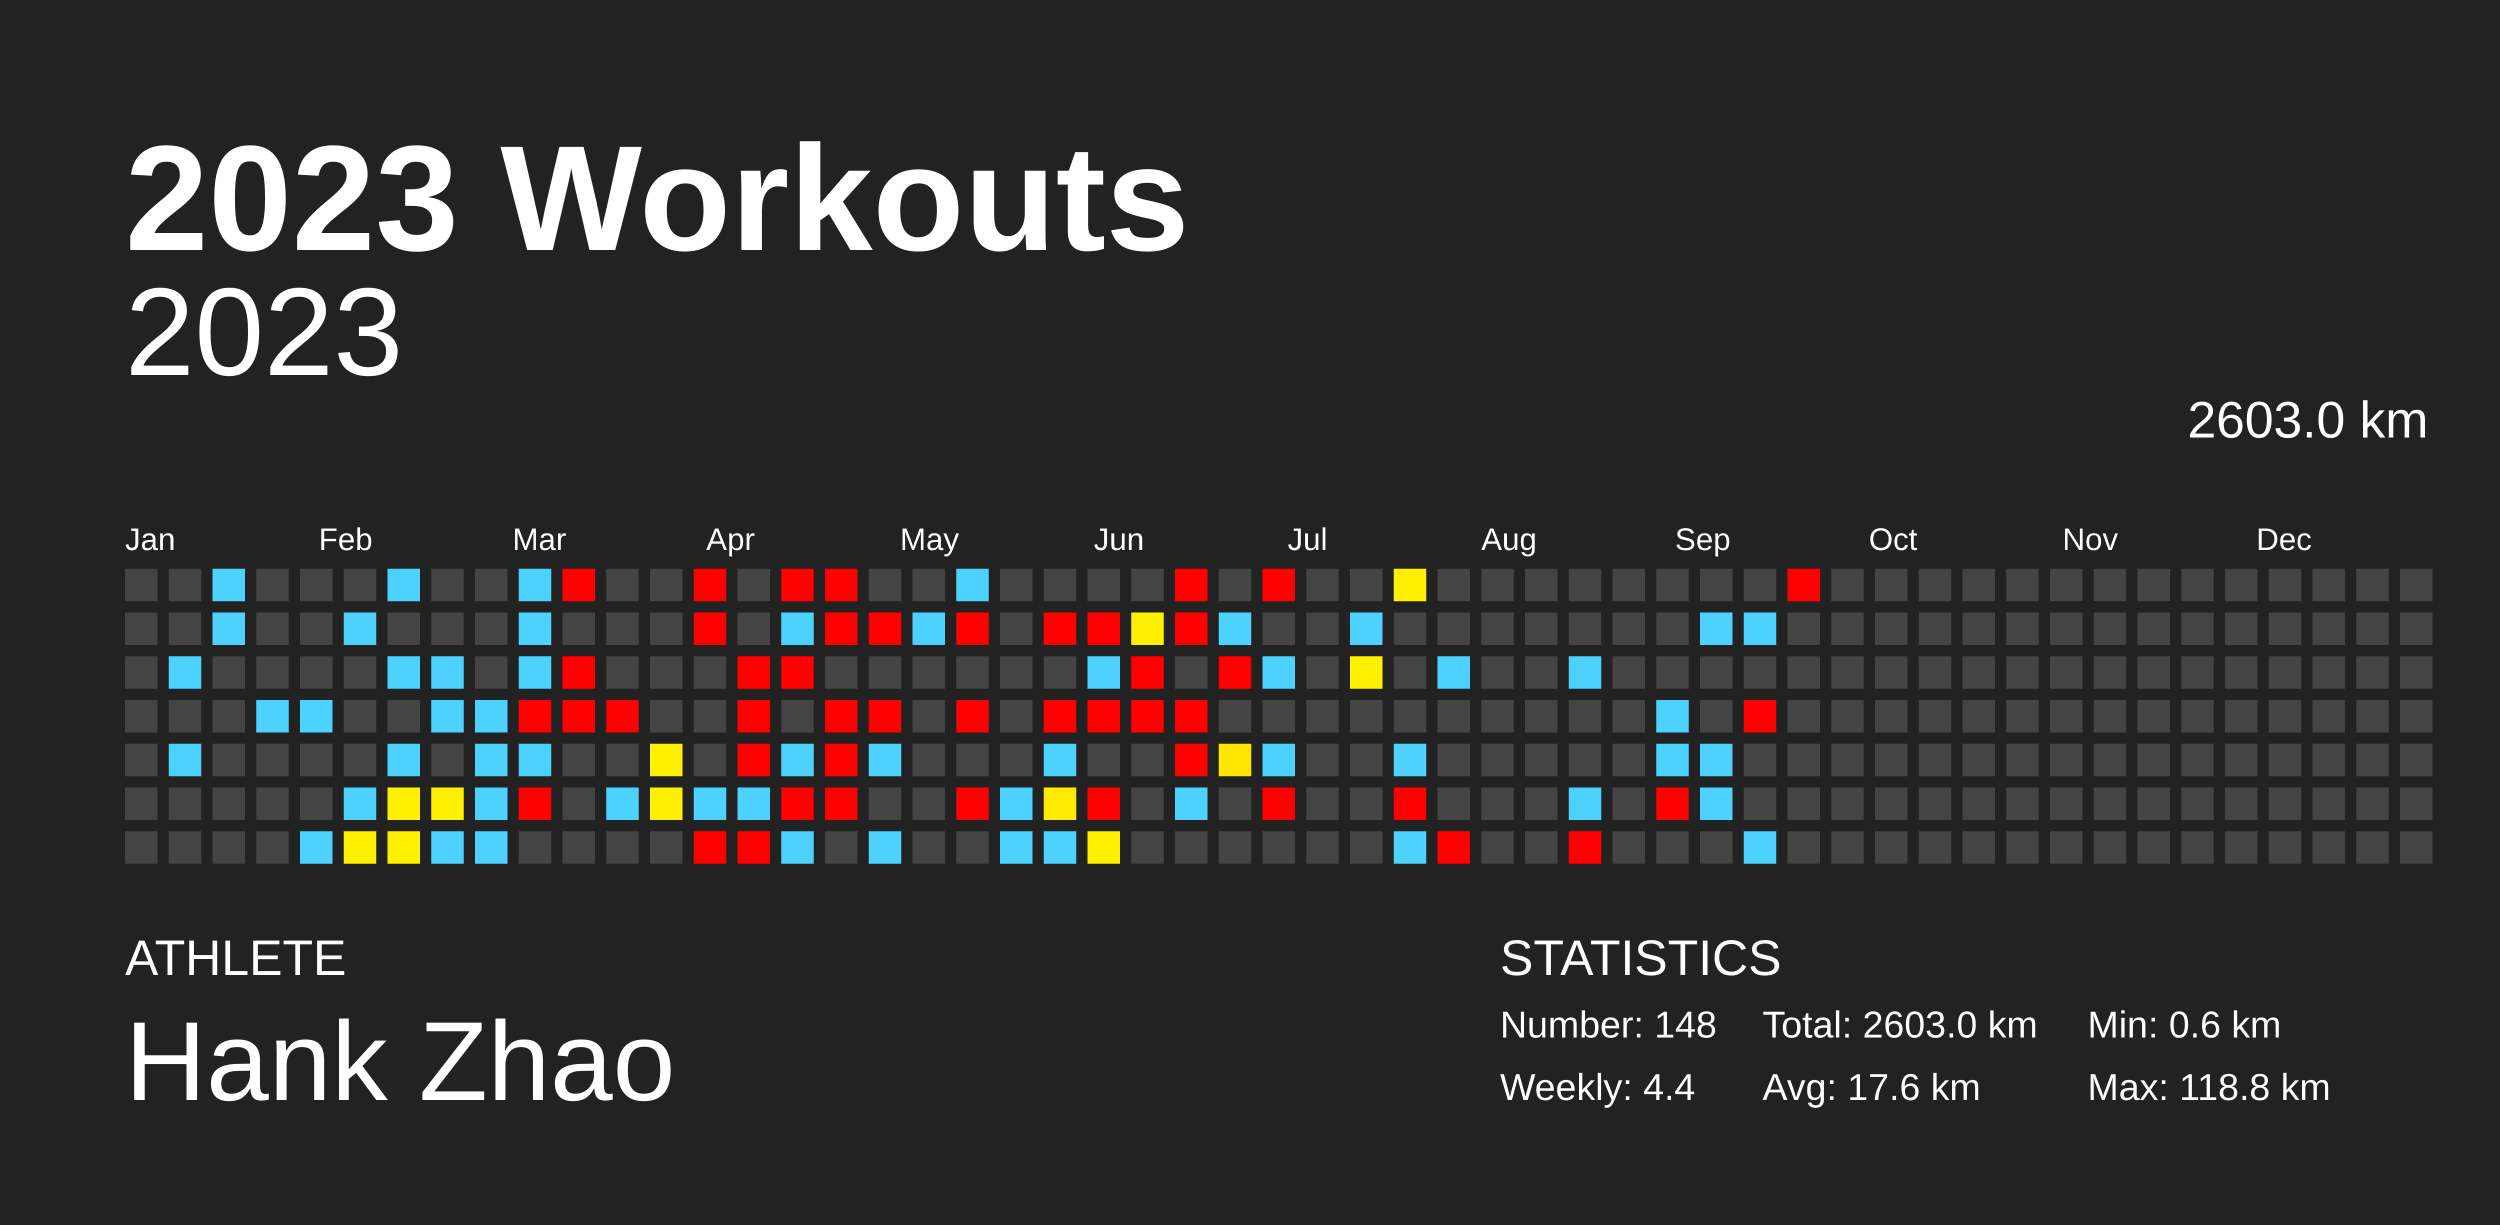
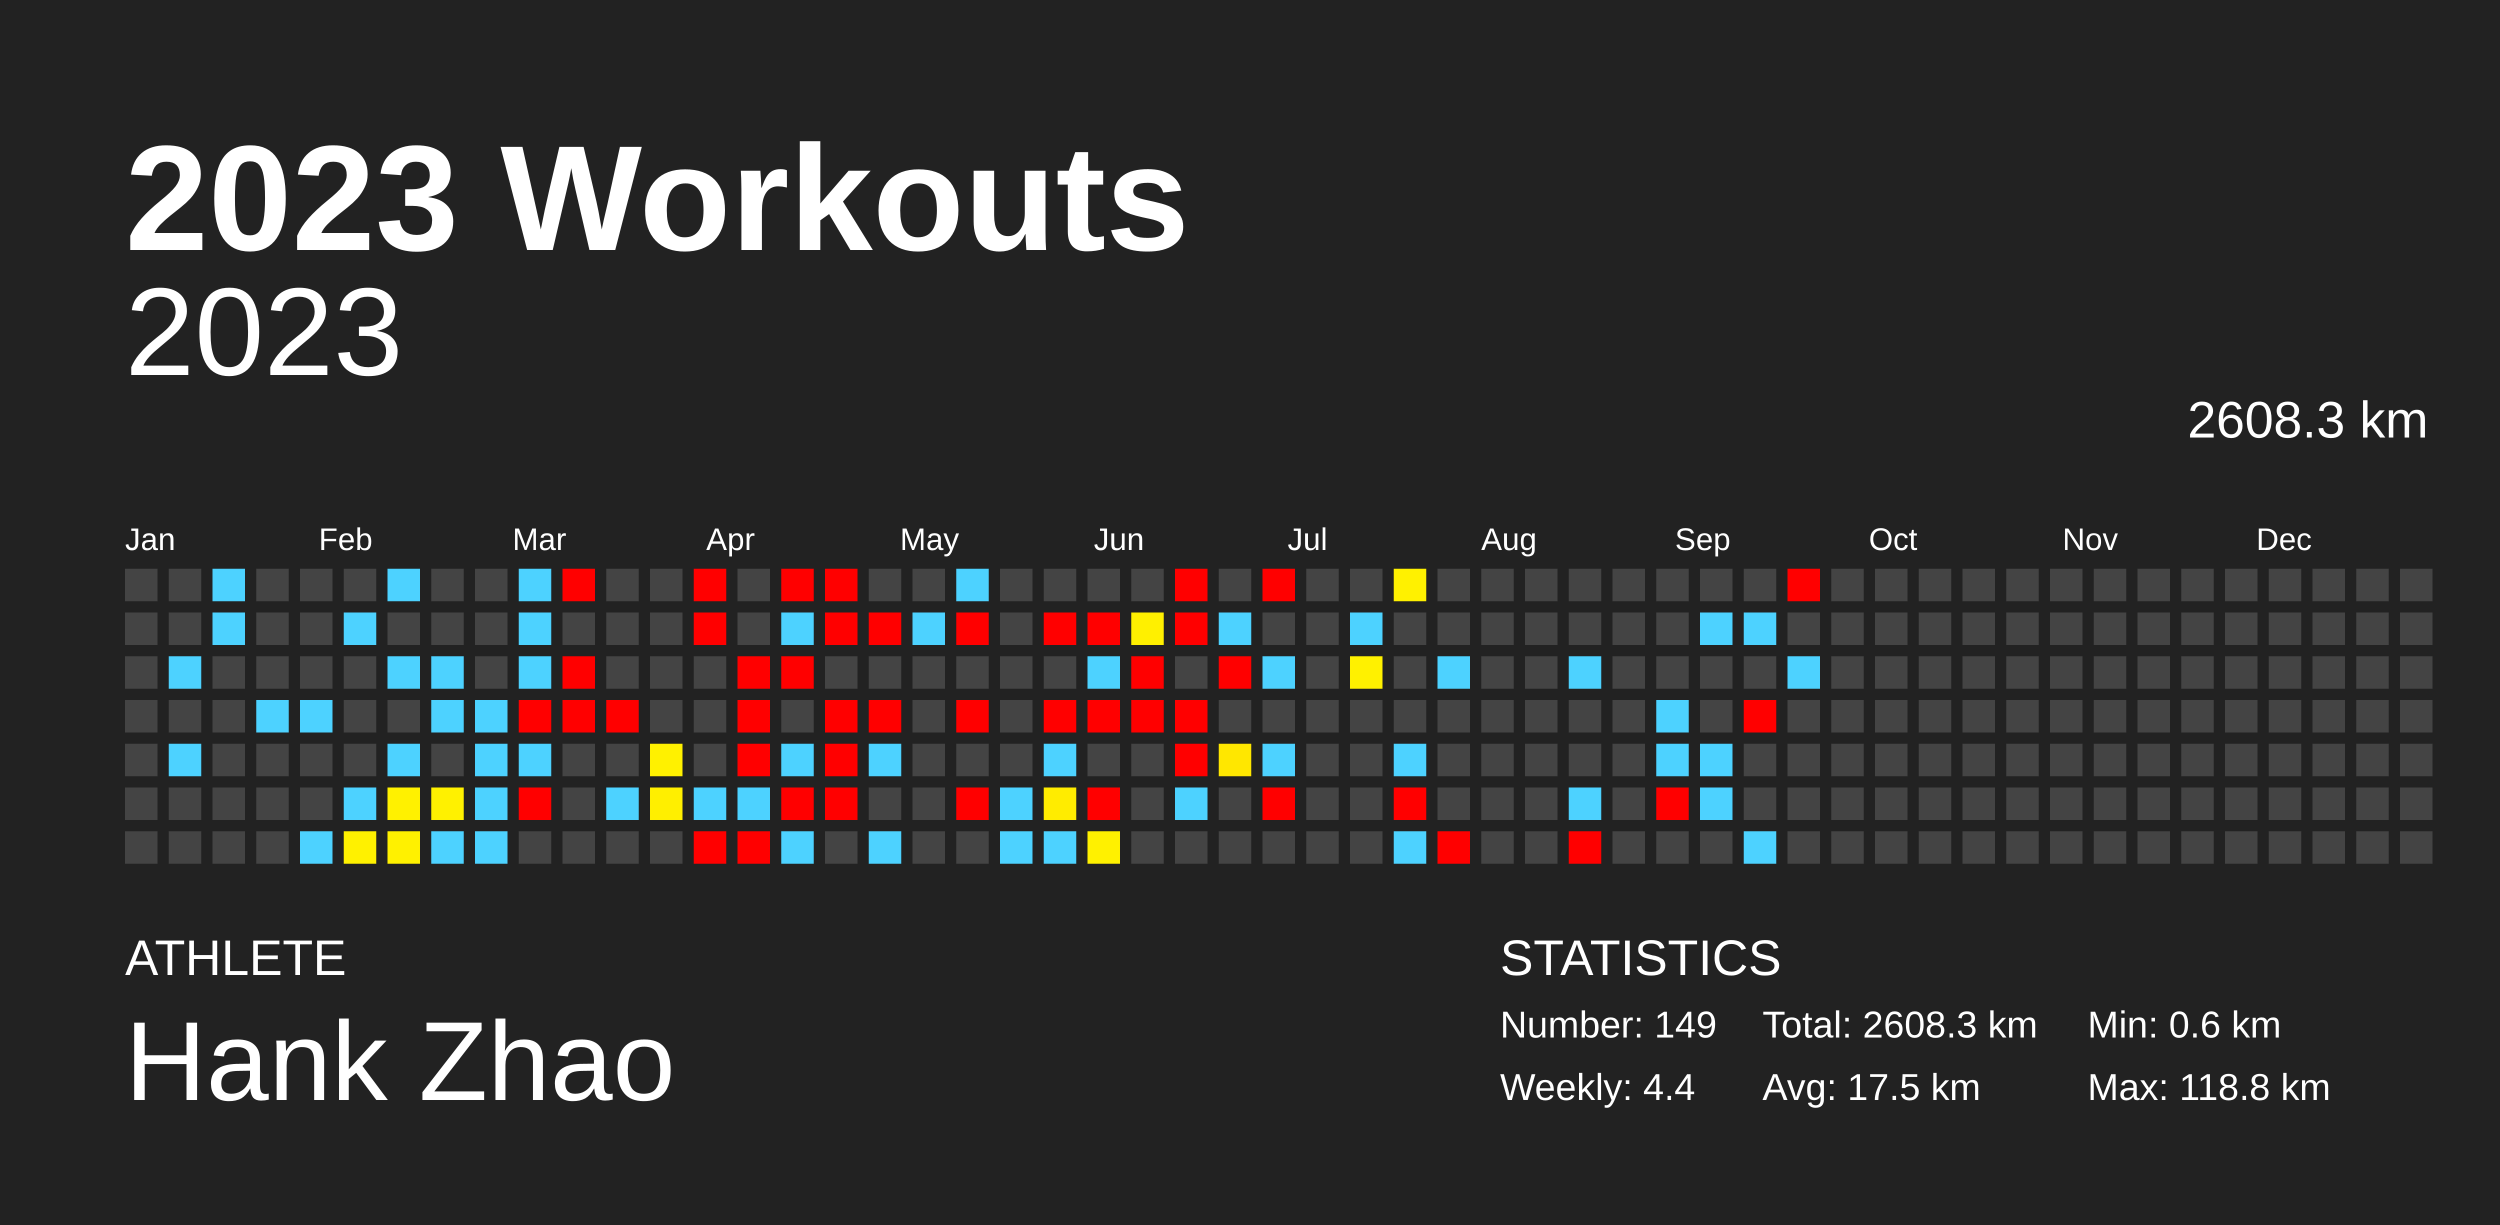
<svg xmlns="http://www.w3.org/2000/svg" baseProfile="full" height="98mm" version="1.1" viewBox="0,0,200,98" width="200mm">
  <defs />
  <rect fill="#222222" height="98" width="200" x="0" y="0" />
  <text fill="#FFFFFF" style="font-size:12px; font-family:Arial; font-weight:bold;" x="10" y="20">2023 Workouts</text>
  <text fill="#FFFFFF" style="font-size:4px; font-family:Arial" x="10" y="78">ATHLETE</text>
  <text fill="#FFFFFF" style="font-size:9px; font-family:Arial" x="10" y="88">Hank Zhao</text>
  <text fill="#FFFFFF" style="font-size:4px; font-family:Arial" x="120" y="78">STATISTICS</text>
-   <text fill="#FFFFFF" style="font-size:3px; font-family:Arial" x="120" y="83">Number: 148</text>
+   <text fill="#FFFFFF" style="font-size:3px; font-family:Arial" x="120" y="83">Number: 149</text>
  <text fill="#FFFFFF" style="font-size:3px; font-family:Arial" x="120" y="88">Weekly: 4.4</text>
-   <text fill="#FFFFFF" style="font-size:3px; font-family:Arial" x="141" y="83">Total: 2603.0 km</text>
-   <text fill="#FFFFFF" style="font-size:3px; font-family:Arial" x="141" y="88">Avg: 17.6 km</text>
+   <text fill="#FFFFFF" style="font-size:3px; font-family:Arial" x="141" y="83">Total: 2608.3 km</text>
+   <text fill="#FFFFFF" style="font-size:3px; font-family:Arial" x="141" y="88">Avg: 17.5 km</text>
  <text fill="#FFFFFF" style="font-size:3px; font-family:Arial" x="167" y="83">Min: 0.6 km</text>
  <text fill="#FFFFFF" style="font-size:3px; font-family:Arial" x="167" y="88">Max: 118.8 km</text>
  <text alignment-baseline="hanging" fill="#FFFFFF" style="font-size:10.0px; font-family:Arial;" x="10" y="30">2023</text>
-   <text alignment-baseline="hanging" fill="#FFFFFF" style="font-size:4.125px; font-family:Arial;" x="175" y="35">2603.0 km</text>
+   <text alignment-baseline="hanging" fill="#FFFFFF" style="font-size:4.125px; font-family:Arial;" x="175" y="35">2608.3 km</text>
  <text fill="#FFFFFF" style="font-size:2.5px; font-family:Arial" x="10.0" y="44">Jan</text>
  <text fill="#FFFFFF" style="font-size:2.5px; font-family:Arial" x="25.5" y="44">Feb</text>
  <text fill="#FFFFFF" style="font-size:2.5px; font-family:Arial" x="41.0" y="44">Mar</text>
  <text fill="#FFFFFF" style="font-size:2.5px; font-family:Arial" x="56.5" y="44">Apr</text>
  <text fill="#FFFFFF" style="font-size:2.5px; font-family:Arial" x="72.0" y="44">May</text>
  <text fill="#FFFFFF" style="font-size:2.5px; font-family:Arial" x="87.5" y="44">Jun</text>
  <text fill="#FFFFFF" style="font-size:2.5px; font-family:Arial" x="103.0" y="44">Jul</text>
  <text fill="#FFFFFF" style="font-size:2.5px; font-family:Arial" x="118.5" y="44">Aug</text>
  <text fill="#FFFFFF" style="font-size:2.5px; font-family:Arial" x="134.0" y="44">Sep</text>
  <text fill="#FFFFFF" style="font-size:2.5px; font-family:Arial" x="149.5" y="44">Oct</text>
  <text fill="#FFFFFF" style="font-size:2.5px; font-family:Arial" x="165.0" y="44">Nov</text>
  <text fill="#FFFFFF" style="font-size:2.5px; font-family:Arial" x="180.5" y="44">Dec</text>
  <rect fill="#444444" height="2.6" width="2.6" x="10.0" y="45.5" />
  <rect fill="#444444" height="2.6" width="2.6" x="10.0" y="49.0" />
  <rect fill="#444444" height="2.6" width="2.6" x="10.0" y="52.5" />
  <rect fill="#444444" height="2.6" width="2.6" x="10.0" y="56.0" />
  <rect fill="#444444" height="2.6" width="2.6" x="10.0" y="59.5" />
  <rect fill="#444444" height="2.6" width="2.6" x="10.0" y="63.0" />
  <rect fill="#444444" height="2.6" width="2.6" x="10.0" y="66.5" />
  <rect fill="#444444" height="2.6" width="2.6" x="13.5" y="45.5" />
  <rect fill="#444444" height="2.6" width="2.6" x="13.5" y="49.0" />
  <rect fill="#4dd2ff" height="2.6" width="2.6" x="13.5" y="52.5" />
  <rect fill="#444444" height="2.6" width="2.6" x="13.5" y="56.0" />
  <rect fill="#4dd2ff" height="2.6" width="2.6" x="13.5" y="59.5" />
  <rect fill="#444444" height="2.6" width="2.6" x="13.5" y="63.0" />
  <rect fill="#444444" height="2.6" width="2.6" x="13.5" y="66.5" />
  <rect fill="#4dd2ff" height="2.6" width="2.6" x="17.0" y="45.5" />
  <rect fill="#4dd2ff" height="2.6" width="2.6" x="17.0" y="49.0" />
  <rect fill="#444444" height="2.6" width="2.6" x="17.0" y="52.5" />
  <rect fill="#444444" height="2.6" width="2.6" x="17.0" y="56.0" />
  <rect fill="#444444" height="2.6" width="2.6" x="17.0" y="59.5" />
  <rect fill="#444444" height="2.6" width="2.6" x="17.0" y="63.0" />
  <rect fill="#444444" height="2.6" width="2.6" x="17.0" y="66.5" />
  <rect fill="#444444" height="2.6" width="2.6" x="20.5" y="45.5" />
  <rect fill="#444444" height="2.6" width="2.6" x="20.5" y="49.0" />
  <rect fill="#444444" height="2.6" width="2.6" x="20.5" y="52.5" />
  <rect fill="#4dd2ff" height="2.6" width="2.6" x="20.5" y="56.0" />
  <rect fill="#444444" height="2.6" width="2.6" x="20.5" y="59.5" />
  <rect fill="#444444" height="2.6" width="2.6" x="20.5" y="63.0" />
  <rect fill="#444444" height="2.6" width="2.6" x="20.5" y="66.5" />
  <rect fill="#444444" height="2.6" width="2.6" x="24.0" y="45.5" />
  <rect fill="#444444" height="2.6" width="2.6" x="24.0" y="49.0" />
  <rect fill="#444444" height="2.6" width="2.6" x="24.0" y="52.5" />
  <rect fill="#4dd2ff" height="2.6" width="2.6" x="24.0" y="56.0" />
  <rect fill="#444444" height="2.6" width="2.6" x="24.0" y="59.5" />
  <rect fill="#444444" height="2.6" width="2.6" x="24.0" y="63.0" />
  <rect fill="#4dd2ff" height="2.6" width="2.6" x="24.0" y="66.5" />
  <rect fill="#444444" height="2.6" width="2.6" x="27.5" y="45.5" />
  <rect fill="#4dd2ff" height="2.6" width="2.6" x="27.5" y="49.0" />
  <rect fill="#444444" height="2.6" width="2.6" x="27.5" y="52.5" />
  <rect fill="#444444" height="2.6" width="2.6" x="27.5" y="56.0" />
  <rect fill="#444444" height="2.6" width="2.6" x="27.5" y="59.5" />
  <rect fill="#4dd2ff" height="2.6" width="2.6" x="27.5" y="63.0" />
  <rect fill="#fff100" height="2.6" width="2.6" x="27.5" y="66.5" />
  <rect fill="#4dd2ff" height="2.6" width="2.6" x="31.0" y="45.5" />
  <rect fill="#444444" height="2.6" width="2.6" x="31.0" y="49.0" />
  <rect fill="#4dd2ff" height="2.6" width="2.6" x="31.0" y="52.5" />
  <rect fill="#444444" height="2.6" width="2.6" x="31.0" y="56.0" />
  <rect fill="#4dd2ff" height="2.6" width="2.6" x="31.0" y="59.5" />
  <rect fill="#fff100" height="2.6" width="2.6" x="31.0" y="63.0" />
  <rect fill="#fff100" height="2.6" width="2.6" x="31.0" y="66.5" />
  <rect fill="#444444" height="2.6" width="2.6" x="34.5" y="45.5" />
  <rect fill="#444444" height="2.6" width="2.6" x="34.5" y="49.0" />
  <rect fill="#4dd2ff" height="2.6" width="2.6" x="34.5" y="52.5" />
  <rect fill="#4dd2ff" height="2.6" width="2.6" x="34.5" y="56.0" />
  <rect fill="#444444" height="2.6" width="2.6" x="34.5" y="59.5" />
  <rect fill="#fff100" height="2.6" width="2.6" x="34.5" y="63.0" />
  <rect fill="#4dd2ff" height="2.6" width="2.6" x="34.5" y="66.5" />
  <rect fill="#444444" height="2.6" width="2.6" x="38.0" y="45.5" />
  <rect fill="#444444" height="2.6" width="2.6" x="38.0" y="49.0" />
  <rect fill="#444444" height="2.6" width="2.6" x="38.0" y="52.5" />
  <rect fill="#4dd2ff" height="2.6" width="2.6" x="38.0" y="56.0" />
  <rect fill="#4dd2ff" height="2.6" width="2.6" x="38.0" y="59.5" />
  <rect fill="#4dd2ff" height="2.6" width="2.6" x="38.0" y="63.0" />
  <rect fill="#4dd2ff" height="2.6" width="2.6" x="38.0" y="66.5" />
  <rect fill="#4dd2ff" height="2.6" width="2.6" x="41.5" y="45.5" />
  <rect fill="#4dd2ff" height="2.6" width="2.6" x="41.5" y="49.0" />
  <rect fill="#4dd2ff" height="2.6" width="2.6" x="41.5" y="52.5" />
  <rect fill="red" height="2.6" width="2.6" x="41.5" y="56.0" />
  <rect fill="#4dd2ff" height="2.6" width="2.6" x="41.5" y="59.5" />
  <rect fill="red" height="2.6" width="2.6" x="41.5" y="63.0" />
  <rect fill="#444444" height="2.6" width="2.6" x="41.5" y="66.5" />
  <rect fill="red" height="2.6" width="2.6" x="45.0" y="45.5" />
  <rect fill="#444444" height="2.6" width="2.6" x="45.0" y="49.0" />
  <rect fill="red" height="2.6" width="2.6" x="45.0" y="52.5" />
  <rect fill="red" height="2.6" width="2.6" x="45.0" y="56.0" />
  <rect fill="#444444" height="2.6" width="2.6" x="45.0" y="59.5" />
  <rect fill="#444444" height="2.6" width="2.6" x="45.0" y="63.0" />
  <rect fill="#444444" height="2.6" width="2.6" x="45.0" y="66.5" />
  <rect fill="#444444" height="2.6" width="2.6" x="48.5" y="45.5" />
  <rect fill="#444444" height="2.6" width="2.6" x="48.5" y="49.0" />
  <rect fill="#444444" height="2.6" width="2.6" x="48.5" y="52.5" />
  <rect fill="red" height="2.6" width="2.6" x="48.5" y="56.0" />
  <rect fill="#444444" height="2.6" width="2.6" x="48.5" y="59.5" />
  <rect fill="#4dd2ff" height="2.6" width="2.6" x="48.5" y="63.0" />
  <rect fill="#444444" height="2.6" width="2.6" x="48.5" y="66.5" />
  <rect fill="#444444" height="2.6" width="2.6" x="52.0" y="45.5" />
  <rect fill="#444444" height="2.6" width="2.6" x="52.0" y="49.0" />
  <rect fill="#444444" height="2.6" width="2.6" x="52.0" y="52.5" />
  <rect fill="#444444" height="2.6" width="2.6" x="52.0" y="56.0" />
  <rect fill="#fff100" height="2.6" width="2.6" x="52.0" y="59.5" />
  <rect fill="#ffef00" height="2.6" width="2.6" x="52.0" y="63.0" />
  <rect fill="#444444" height="2.6" width="2.6" x="52.0" y="66.5" />
  <rect fill="red" height="2.6" width="2.6" x="55.5" y="45.5" />
  <rect fill="red" height="2.6" width="2.6" x="55.5" y="49.0" />
  <rect fill="#444444" height="2.6" width="2.6" x="55.5" y="52.5" />
  <rect fill="#444444" height="2.6" width="2.6" x="55.5" y="56.0" />
  <rect fill="#444444" height="2.6" width="2.6" x="55.5" y="59.5" />
  <rect fill="#4dd2ff" height="2.6" width="2.6" x="55.5" y="63.0" />
  <rect fill="red" height="2.6" width="2.6" x="55.5" y="66.5" />
  <rect fill="#444444" height="2.6" width="2.6" x="59.0" y="45.5" />
  <rect fill="#444444" height="2.6" width="2.6" x="59.0" y="49.0" />
  <rect fill="red" height="2.6" width="2.6" x="59.0" y="52.5" />
  <rect fill="red" height="2.6" width="2.6" x="59.0" y="56.0" />
  <rect fill="red" height="2.6" width="2.6" x="59.0" y="59.5" />
  <rect fill="#4dd2ff" height="2.6" width="2.6" x="59.0" y="63.0" />
  <rect fill="red" height="2.6" width="2.6" x="59.0" y="66.5" />
  <rect fill="red" height="2.6" width="2.6" x="62.5" y="45.5" />
  <rect fill="#4dd2ff" height="2.6" width="2.6" x="62.5" y="49.0" />
  <rect fill="red" height="2.6" width="2.6" x="62.5" y="52.5" />
  <rect fill="#444444" height="2.6" width="2.6" x="62.5" y="56.0" />
  <rect fill="#4dd2ff" height="2.6" width="2.6" x="62.5" y="59.5" />
  <rect fill="red" height="2.6" width="2.6" x="62.5" y="63.0" />
  <rect fill="#4dd2ff" height="2.6" width="2.6" x="62.5" y="66.5" />
  <rect fill="red" height="2.6" width="2.6" x="66.0" y="45.5" />
  <rect fill="red" height="2.6" width="2.6" x="66.0" y="49.0" />
  <rect fill="#444444" height="2.6" width="2.6" x="66.0" y="52.5" />
  <rect fill="red" height="2.6" width="2.6" x="66.0" y="56.0" />
  <rect fill="red" height="2.6" width="2.6" x="66.0" y="59.5" />
  <rect fill="red" height="2.6" width="2.6" x="66.0" y="63.0" />
  <rect fill="#444444" height="2.6" width="2.6" x="66.0" y="66.5" />
  <rect fill="#444444" height="2.6" width="2.6" x="69.5" y="45.5" />
  <rect fill="red" height="2.6" width="2.6" x="69.5" y="49.0" />
  <rect fill="#444444" height="2.6" width="2.6" x="69.5" y="52.5" />
  <rect fill="red" height="2.6" width="2.6" x="69.5" y="56.0" />
  <rect fill="#4dd2ff" height="2.6" width="2.6" x="69.5" y="59.5" />
  <rect fill="#444444" height="2.6" width="2.6" x="69.5" y="63.0" />
  <rect fill="#4dd2ff" height="2.6" width="2.6" x="69.5" y="66.5" />
  <rect fill="#444444" height="2.6" width="2.6" x="73.0" y="45.5" />
  <rect fill="#4dd2ff" height="2.6" width="2.6" x="73.0" y="49.0" />
  <rect fill="#444444" height="2.6" width="2.6" x="73.0" y="52.5" />
  <rect fill="#444444" height="2.6" width="2.6" x="73.0" y="56.0" />
  <rect fill="#444444" height="2.6" width="2.6" x="73.0" y="59.5" />
  <rect fill="#444444" height="2.6" width="2.6" x="73.0" y="63.0" />
  <rect fill="#444444" height="2.6" width="2.6" x="73.0" y="66.5" />
  <rect fill="#4dd2ff" height="2.6" width="2.6" x="76.5" y="45.5" />
  <rect fill="red" height="2.6" width="2.6" x="76.5" y="49.0" />
  <rect fill="#444444" height="2.6" width="2.6" x="76.5" y="52.5" />
  <rect fill="red" height="2.6" width="2.6" x="76.5" y="56.0" />
  <rect fill="#444444" height="2.6" width="2.6" x="76.5" y="59.5" />
  <rect fill="red" height="2.6" width="2.6" x="76.5" y="63.0" />
  <rect fill="#444444" height="2.6" width="2.6" x="76.5" y="66.5" />
  <rect fill="#444444" height="2.6" width="2.6" x="80.0" y="45.5" />
  <rect fill="#444444" height="2.6" width="2.6" x="80.0" y="49.0" />
  <rect fill="#444444" height="2.6" width="2.6" x="80.0" y="52.5" />
  <rect fill="#444444" height="2.6" width="2.6" x="80.0" y="56.0" />
  <rect fill="#444444" height="2.6" width="2.6" x="80.0" y="59.5" />
  <rect fill="#4dd2ff" height="2.6" width="2.6" x="80.0" y="63.0" />
  <rect fill="#4dd2ff" height="2.6" width="2.6" x="80.0" y="66.5" />
  <rect fill="#444444" height="2.6" width="2.6" x="83.5" y="45.5" />
  <rect fill="red" height="2.6" width="2.6" x="83.5" y="49.0" />
  <rect fill="#444444" height="2.6" width="2.6" x="83.5" y="52.5" />
  <rect fill="red" height="2.6" width="2.6" x="83.5" y="56.0" />
  <rect fill="#4dd2ff" height="2.6" width="2.6" x="83.5" y="59.5" />
  <rect fill="#ffec00" height="2.6" width="2.6" x="83.5" y="63.0" />
  <rect fill="#4dd2ff" height="2.6" width="2.6" x="83.5" y="66.5" />
  <rect fill="#444444" height="2.6" width="2.6" x="87.0" y="45.5" />
  <rect fill="red" height="2.6" width="2.6" x="87.0" y="49.0" />
  <rect fill="#4dd2ff" height="2.6" width="2.6" x="87.0" y="52.5" />
  <rect fill="red" height="2.6" width="2.6" x="87.0" y="56.0" />
  <rect fill="#444444" height="2.6" width="2.6" x="87.0" y="59.5" />
  <rect fill="red" height="2.6" width="2.6" x="87.0" y="63.0" />
  <rect fill="#fff100" height="2.6" width="2.6" x="87.0" y="66.5" />
  <rect fill="#444444" height="2.6" width="2.6" x="90.5" y="45.5" />
  <rect fill="#fff000" height="2.6" width="2.6" x="90.5" y="49.0" />
  <rect fill="red" height="2.6" width="2.6" x="90.5" y="52.5" />
  <rect fill="red" height="2.6" width="2.6" x="90.5" y="56.0" />
  <rect fill="#444444" height="2.6" width="2.6" x="90.5" y="59.5" />
  <rect fill="#444444" height="2.6" width="2.6" x="90.5" y="63.0" />
  <rect fill="#444444" height="2.6" width="2.6" x="90.5" y="66.5" />
  <rect fill="red" height="2.6" width="2.6" x="94.0" y="45.5" />
  <rect fill="red" height="2.6" width="2.6" x="94.0" y="49.0" />
  <rect fill="#444444" height="2.6" width="2.6" x="94.0" y="52.5" />
  <rect fill="red" height="2.6" width="2.6" x="94.0" y="56.0" />
  <rect fill="red" height="2.6" width="2.6" x="94.0" y="59.5" />
  <rect fill="#4dd2ff" height="2.6" width="2.6" x="94.0" y="63.0" />
  <rect fill="#444444" height="2.6" width="2.6" x="94.0" y="66.5" />
  <rect fill="#444444" height="2.6" width="2.6" x="97.5" y="45.5" />
  <rect fill="#4dd2ff" height="2.6" width="2.6" x="97.5" y="49.0" />
  <rect fill="red" height="2.6" width="2.6" x="97.5" y="52.5" />
  <rect fill="#444444" height="2.6" width="2.6" x="97.5" y="56.0" />
  <rect fill="#ffe700" height="2.6" width="2.6" x="97.5" y="59.5" />
  <rect fill="#444444" height="2.6" width="2.6" x="97.5" y="63.0" />
  <rect fill="#444444" height="2.6" width="2.6" x="97.5" y="66.5" />
  <rect fill="red" height="2.6" width="2.6" x="101.0" y="45.5" />
  <rect fill="#444444" height="2.6" width="2.6" x="101.0" y="49.0" />
  <rect fill="#4dd2ff" height="2.6" width="2.6" x="101.0" y="52.5" />
  <rect fill="#444444" height="2.6" width="2.6" x="101.0" y="56.0" />
  <rect fill="#4dd2ff" height="2.6" width="2.6" x="101.0" y="59.5" />
  <rect fill="red" height="2.6" width="2.6" x="101.0" y="63.0" />
  <rect fill="#444444" height="2.6" width="2.6" x="101.0" y="66.5" />
  <rect fill="#444444" height="2.6" width="2.6" x="104.5" y="45.5" />
  <rect fill="#444444" height="2.6" width="2.6" x="104.5" y="49.0" />
  <rect fill="#444444" height="2.6" width="2.6" x="104.5" y="52.5" />
  <rect fill="#444444" height="2.6" width="2.6" x="104.5" y="56.0" />
  <rect fill="#444444" height="2.6" width="2.6" x="104.5" y="59.5" />
  <rect fill="#444444" height="2.6" width="2.6" x="104.5" y="63.0" />
  <rect fill="#444444" height="2.6" width="2.6" x="104.5" y="66.5" />
  <rect fill="#444444" height="2.6" width="2.6" x="108.0" y="45.5" />
  <rect fill="#4dd2ff" height="2.6" width="2.6" x="108.0" y="49.0" />
  <rect fill="#fff100" height="2.6" width="2.6" x="108.0" y="52.5" />
  <rect fill="#444444" height="2.6" width="2.6" x="108.0" y="56.0" />
  <rect fill="#444444" height="2.6" width="2.6" x="108.0" y="59.5" />
  <rect fill="#444444" height="2.6" width="2.6" x="108.0" y="63.0" />
  <rect fill="#444444" height="2.6" width="2.6" x="108.0" y="66.5" />
  <rect fill="#fff100" height="2.6" width="2.6" x="111.5" y="45.5" />
  <rect fill="#444444" height="2.6" width="2.6" x="111.5" y="49.0" />
  <rect fill="#444444" height="2.6" width="2.6" x="111.5" y="52.5" />
  <rect fill="#444444" height="2.6" width="2.6" x="111.5" y="56.0" />
  <rect fill="#4dd2ff" height="2.6" width="2.6" x="111.5" y="59.5" />
  <rect fill="red" height="2.6" width="2.6" x="111.5" y="63.0" />
  <rect fill="#4dd2ff" height="2.6" width="2.6" x="111.5" y="66.5" />
  <rect fill="#444444" height="2.6" width="2.6" x="115.0" y="45.5" />
  <rect fill="#444444" height="2.6" width="2.6" x="115.0" y="49.0" />
  <rect fill="#4dd2ff" height="2.6" width="2.6" x="115.0" y="52.5" />
  <rect fill="#444444" height="2.6" width="2.6" x="115.0" y="56.0" />
  <rect fill="#444444" height="2.6" width="2.6" x="115.0" y="59.5" />
  <rect fill="#444444" height="2.6" width="2.6" x="115.0" y="63.0" />
  <rect fill="red" height="2.6" width="2.6" x="115.0" y="66.5" />
  <rect fill="#444444" height="2.6" width="2.6" x="118.5" y="45.5" />
  <rect fill="#444444" height="2.6" width="2.6" x="118.5" y="49.0" />
  <rect fill="#444444" height="2.6" width="2.6" x="118.5" y="52.5" />
  <rect fill="#444444" height="2.6" width="2.6" x="118.5" y="56.0" />
  <rect fill="#444444" height="2.6" width="2.6" x="118.5" y="59.5" />
  <rect fill="#444444" height="2.6" width="2.6" x="118.5" y="63.0" />
  <rect fill="#444444" height="2.6" width="2.6" x="118.5" y="66.5" />
  <rect fill="#444444" height="2.6" width="2.6" x="122.0" y="45.5" />
  <rect fill="#444444" height="2.6" width="2.6" x="122.0" y="49.0" />
  <rect fill="#444444" height="2.6" width="2.6" x="122.0" y="52.5" />
  <rect fill="#444444" height="2.6" width="2.6" x="122.0" y="56.0" />
  <rect fill="#444444" height="2.6" width="2.6" x="122.0" y="59.5" />
  <rect fill="#444444" height="2.6" width="2.6" x="122.0" y="63.0" />
  <rect fill="#444444" height="2.6" width="2.6" x="122.0" y="66.5" />
  <rect fill="#444444" height="2.6" width="2.6" x="125.5" y="45.5" />
  <rect fill="#444444" height="2.6" width="2.6" x="125.5" y="49.0" />
  <rect fill="#4dd2ff" height="2.6" width="2.6" x="125.5" y="52.5" />
  <rect fill="#444444" height="2.6" width="2.6" x="125.5" y="56.0" />
  <rect fill="#444444" height="2.6" width="2.6" x="125.5" y="59.5" />
  <rect fill="#4dd2ff" height="2.6" width="2.6" x="125.5" y="63.0" />
  <rect fill="red" height="2.6" width="2.6" x="125.5" y="66.5" />
  <rect fill="#444444" height="2.6" width="2.6" x="129.0" y="45.5" />
  <rect fill="#444444" height="2.6" width="2.6" x="129.0" y="49.0" />
  <rect fill="#444444" height="2.6" width="2.6" x="129.0" y="52.5" />
  <rect fill="#444444" height="2.6" width="2.6" x="129.0" y="56.0" />
  <rect fill="#444444" height="2.6" width="2.6" x="129.0" y="59.5" />
  <rect fill="#444444" height="2.6" width="2.6" x="129.0" y="63.0" />
  <rect fill="#444444" height="2.6" width="2.6" x="129.0" y="66.5" />
  <rect fill="#444444" height="2.6" width="2.6" x="132.5" y="45.5" />
  <rect fill="#444444" height="2.6" width="2.6" x="132.5" y="49.0" />
  <rect fill="#444444" height="2.6" width="2.6" x="132.5" y="52.5" />
  <rect fill="#4dd2ff" height="2.6" width="2.6" x="132.5" y="56.0" />
  <rect fill="#4dd2ff" height="2.6" width="2.6" x="132.5" y="59.5" />
  <rect fill="red" height="2.6" width="2.6" x="132.5" y="63.0" />
  <rect fill="#444444" height="2.6" width="2.6" x="132.5" y="66.5" />
  <rect fill="#444444" height="2.6" width="2.6" x="136.0" y="45.5" />
  <rect fill="#4dd2ff" height="2.6" width="2.6" x="136.0" y="49.0" />
  <rect fill="#444444" height="2.6" width="2.6" x="136.0" y="52.5" />
  <rect fill="#444444" height="2.6" width="2.6" x="136.0" y="56.0" />
  <rect fill="#4dd2ff" height="2.6" width="2.6" x="136.0" y="59.5" />
  <rect fill="#4dd2ff" height="2.6" width="2.6" x="136.0" y="63.0" />
  <rect fill="#444444" height="2.6" width="2.6" x="136.0" y="66.5" />
  <rect fill="#444444" height="2.6" width="2.6" x="139.5" y="45.5" />
  <rect fill="#4dd2ff" height="2.6" width="2.6" x="139.5" y="49.0" />
  <rect fill="#444444" height="2.6" width="2.6" x="139.5" y="52.5" />
  <rect fill="red" height="2.6" width="2.6" x="139.5" y="56.0" />
  <rect fill="#444444" height="2.6" width="2.6" x="139.5" y="59.5" />
  <rect fill="#444444" height="2.6" width="2.6" x="139.5" y="63.0" />
  <rect fill="#4dd2ff" height="2.6" width="2.6" x="139.5" y="66.5" />
  <rect fill="red" height="2.6" width="2.6" x="143.0" y="45.5" />
  <rect fill="#444444" height="2.6" width="2.6" x="143.0" y="49.0" />
-   <rect fill="#444444" height="2.6" width="2.6" x="143.0" y="52.5" />
+   <rect fill="#4dd2ff" height="2.6" width="2.6" x="143.0" y="52.5" />
  <rect fill="#444444" height="2.6" width="2.6" x="143.0" y="56.0" />
  <rect fill="#444444" height="2.6" width="2.6" x="143.0" y="59.5" />
  <rect fill="#444444" height="2.6" width="2.6" x="143.0" y="63.0" />
  <rect fill="#444444" height="2.6" width="2.6" x="143.0" y="66.5" />
  <rect fill="#444444" height="2.6" width="2.6" x="146.5" y="45.5" />
  <rect fill="#444444" height="2.6" width="2.6" x="146.5" y="49.0" />
  <rect fill="#444444" height="2.6" width="2.6" x="146.5" y="52.5" />
  <rect fill="#444444" height="2.6" width="2.6" x="146.5" y="56.0" />
  <rect fill="#444444" height="2.6" width="2.6" x="146.5" y="59.5" />
  <rect fill="#444444" height="2.6" width="2.6" x="146.5" y="63.0" />
  <rect fill="#444444" height="2.6" width="2.6" x="146.5" y="66.5" />
  <rect fill="#444444" height="2.6" width="2.6" x="150.0" y="45.5" />
  <rect fill="#444444" height="2.6" width="2.6" x="150.0" y="49.0" />
  <rect fill="#444444" height="2.6" width="2.6" x="150.0" y="52.5" />
  <rect fill="#444444" height="2.6" width="2.6" x="150.0" y="56.0" />
  <rect fill="#444444" height="2.6" width="2.6" x="150.0" y="59.5" />
  <rect fill="#444444" height="2.6" width="2.6" x="150.0" y="63.0" />
  <rect fill="#444444" height="2.6" width="2.6" x="150.0" y="66.5" />
  <rect fill="#444444" height="2.6" width="2.6" x="153.5" y="45.5" />
  <rect fill="#444444" height="2.6" width="2.6" x="153.5" y="49.0" />
  <rect fill="#444444" height="2.6" width="2.6" x="153.5" y="52.5" />
  <rect fill="#444444" height="2.6" width="2.6" x="153.5" y="56.0" />
  <rect fill="#444444" height="2.6" width="2.6" x="153.5" y="59.5" />
  <rect fill="#444444" height="2.6" width="2.6" x="153.5" y="63.0" />
  <rect fill="#444444" height="2.6" width="2.6" x="153.5" y="66.5" />
  <rect fill="#444444" height="2.6" width="2.6" x="157.0" y="45.5" />
  <rect fill="#444444" height="2.6" width="2.6" x="157.0" y="49.0" />
  <rect fill="#444444" height="2.6" width="2.6" x="157.0" y="52.5" />
  <rect fill="#444444" height="2.6" width="2.6" x="157.0" y="56.0" />
  <rect fill="#444444" height="2.6" width="2.6" x="157.0" y="59.5" />
  <rect fill="#444444" height="2.6" width="2.6" x="157.0" y="63.0" />
  <rect fill="#444444" height="2.6" width="2.6" x="157.0" y="66.5" />
  <rect fill="#444444" height="2.6" width="2.6" x="160.5" y="45.5" />
  <rect fill="#444444" height="2.6" width="2.6" x="160.5" y="49.0" />
  <rect fill="#444444" height="2.6" width="2.6" x="160.5" y="52.5" />
  <rect fill="#444444" height="2.6" width="2.6" x="160.5" y="56.0" />
  <rect fill="#444444" height="2.6" width="2.6" x="160.5" y="59.5" />
  <rect fill="#444444" height="2.6" width="2.6" x="160.5" y="63.0" />
  <rect fill="#444444" height="2.6" width="2.6" x="160.5" y="66.5" />
  <rect fill="#444444" height="2.6" width="2.6" x="164.0" y="45.5" />
  <rect fill="#444444" height="2.6" width="2.6" x="164.0" y="49.0" />
  <rect fill="#444444" height="2.6" width="2.6" x="164.0" y="52.5" />
  <rect fill="#444444" height="2.6" width="2.6" x="164.0" y="56.0" />
  <rect fill="#444444" height="2.6" width="2.6" x="164.0" y="59.5" />
  <rect fill="#444444" height="2.6" width="2.6" x="164.0" y="63.0" />
  <rect fill="#444444" height="2.6" width="2.6" x="164.0" y="66.5" />
  <rect fill="#444444" height="2.6" width="2.6" x="167.5" y="45.5" />
  <rect fill="#444444" height="2.6" width="2.6" x="167.5" y="49.0" />
  <rect fill="#444444" height="2.6" width="2.6" x="167.5" y="52.5" />
  <rect fill="#444444" height="2.6" width="2.6" x="167.5" y="56.0" />
  <rect fill="#444444" height="2.6" width="2.6" x="167.5" y="59.5" />
  <rect fill="#444444" height="2.6" width="2.6" x="167.5" y="63.0" />
  <rect fill="#444444" height="2.6" width="2.6" x="167.5" y="66.5" />
  <rect fill="#444444" height="2.6" width="2.6" x="171.0" y="45.5" />
  <rect fill="#444444" height="2.6" width="2.6" x="171.0" y="49.0" />
  <rect fill="#444444" height="2.6" width="2.6" x="171.0" y="52.5" />
  <rect fill="#444444" height="2.6" width="2.6" x="171.0" y="56.0" />
  <rect fill="#444444" height="2.6" width="2.6" x="171.0" y="59.5" />
  <rect fill="#444444" height="2.6" width="2.6" x="171.0" y="63.0" />
  <rect fill="#444444" height="2.6" width="2.6" x="171.0" y="66.5" />
  <rect fill="#444444" height="2.6" width="2.6" x="174.5" y="45.5" />
  <rect fill="#444444" height="2.6" width="2.6" x="174.5" y="49.0" />
  <rect fill="#444444" height="2.6" width="2.6" x="174.5" y="52.5" />
  <rect fill="#444444" height="2.6" width="2.6" x="174.5" y="56.0" />
  <rect fill="#444444" height="2.6" width="2.6" x="174.5" y="59.5" />
  <rect fill="#444444" height="2.6" width="2.6" x="174.5" y="63.0" />
  <rect fill="#444444" height="2.6" width="2.6" x="174.5" y="66.5" />
  <rect fill="#444444" height="2.6" width="2.6" x="178.0" y="45.5" />
  <rect fill="#444444" height="2.6" width="2.6" x="178.0" y="49.0" />
  <rect fill="#444444" height="2.6" width="2.6" x="178.0" y="52.5" />
  <rect fill="#444444" height="2.6" width="2.6" x="178.0" y="56.0" />
  <rect fill="#444444" height="2.6" width="2.6" x="178.0" y="59.5" />
  <rect fill="#444444" height="2.6" width="2.6" x="178.0" y="63.0" />
  <rect fill="#444444" height="2.6" width="2.6" x="178.0" y="66.5" />
  <rect fill="#444444" height="2.6" width="2.6" x="181.5" y="45.5" />
  <rect fill="#444444" height="2.6" width="2.6" x="181.5" y="49.0" />
  <rect fill="#444444" height="2.6" width="2.6" x="181.5" y="52.5" />
  <rect fill="#444444" height="2.6" width="2.6" x="181.5" y="56.0" />
  <rect fill="#444444" height="2.6" width="2.6" x="181.5" y="59.5" />
  <rect fill="#444444" height="2.6" width="2.6" x="181.5" y="63.0" />
  <rect fill="#444444" height="2.6" width="2.6" x="181.5" y="66.5" />
  <rect fill="#444444" height="2.6" width="2.6" x="185.0" y="45.5" />
  <rect fill="#444444" height="2.6" width="2.6" x="185.0" y="49.0" />
  <rect fill="#444444" height="2.6" width="2.6" x="185.0" y="52.5" />
  <rect fill="#444444" height="2.6" width="2.6" x="185.0" y="56.0" />
  <rect fill="#444444" height="2.6" width="2.6" x="185.0" y="59.5" />
  <rect fill="#444444" height="2.6" width="2.6" x="185.0" y="63.0" />
  <rect fill="#444444" height="2.6" width="2.6" x="185.0" y="66.5" />
  <rect fill="#444444" height="2.6" width="2.6" x="188.5" y="45.5" />
  <rect fill="#444444" height="2.6" width="2.6" x="188.5" y="49.0" />
  <rect fill="#444444" height="2.6" width="2.6" x="188.5" y="52.5" />
  <rect fill="#444444" height="2.6" width="2.6" x="188.5" y="56.0" />
  <rect fill="#444444" height="2.6" width="2.6" x="188.5" y="59.5" />
  <rect fill="#444444" height="2.6" width="2.6" x="188.5" y="63.0" />
  <rect fill="#444444" height="2.6" width="2.6" x="188.5" y="66.5" />
  <rect fill="#444444" height="2.6" width="2.6" x="192.0" y="45.5" />
  <rect fill="#444444" height="2.6" width="2.6" x="192.0" y="49.0" />
  <rect fill="#444444" height="2.6" width="2.6" x="192.0" y="52.5" />
  <rect fill="#444444" height="2.6" width="2.6" x="192.0" y="56.0" />
  <rect fill="#444444" height="2.6" width="2.6" x="192.0" y="59.5" />
  <rect fill="#444444" height="2.6" width="2.6" x="192.0" y="63.0" />
  <rect fill="#444444" height="2.6" width="2.6" x="192.0" y="66.5" />
</svg>
